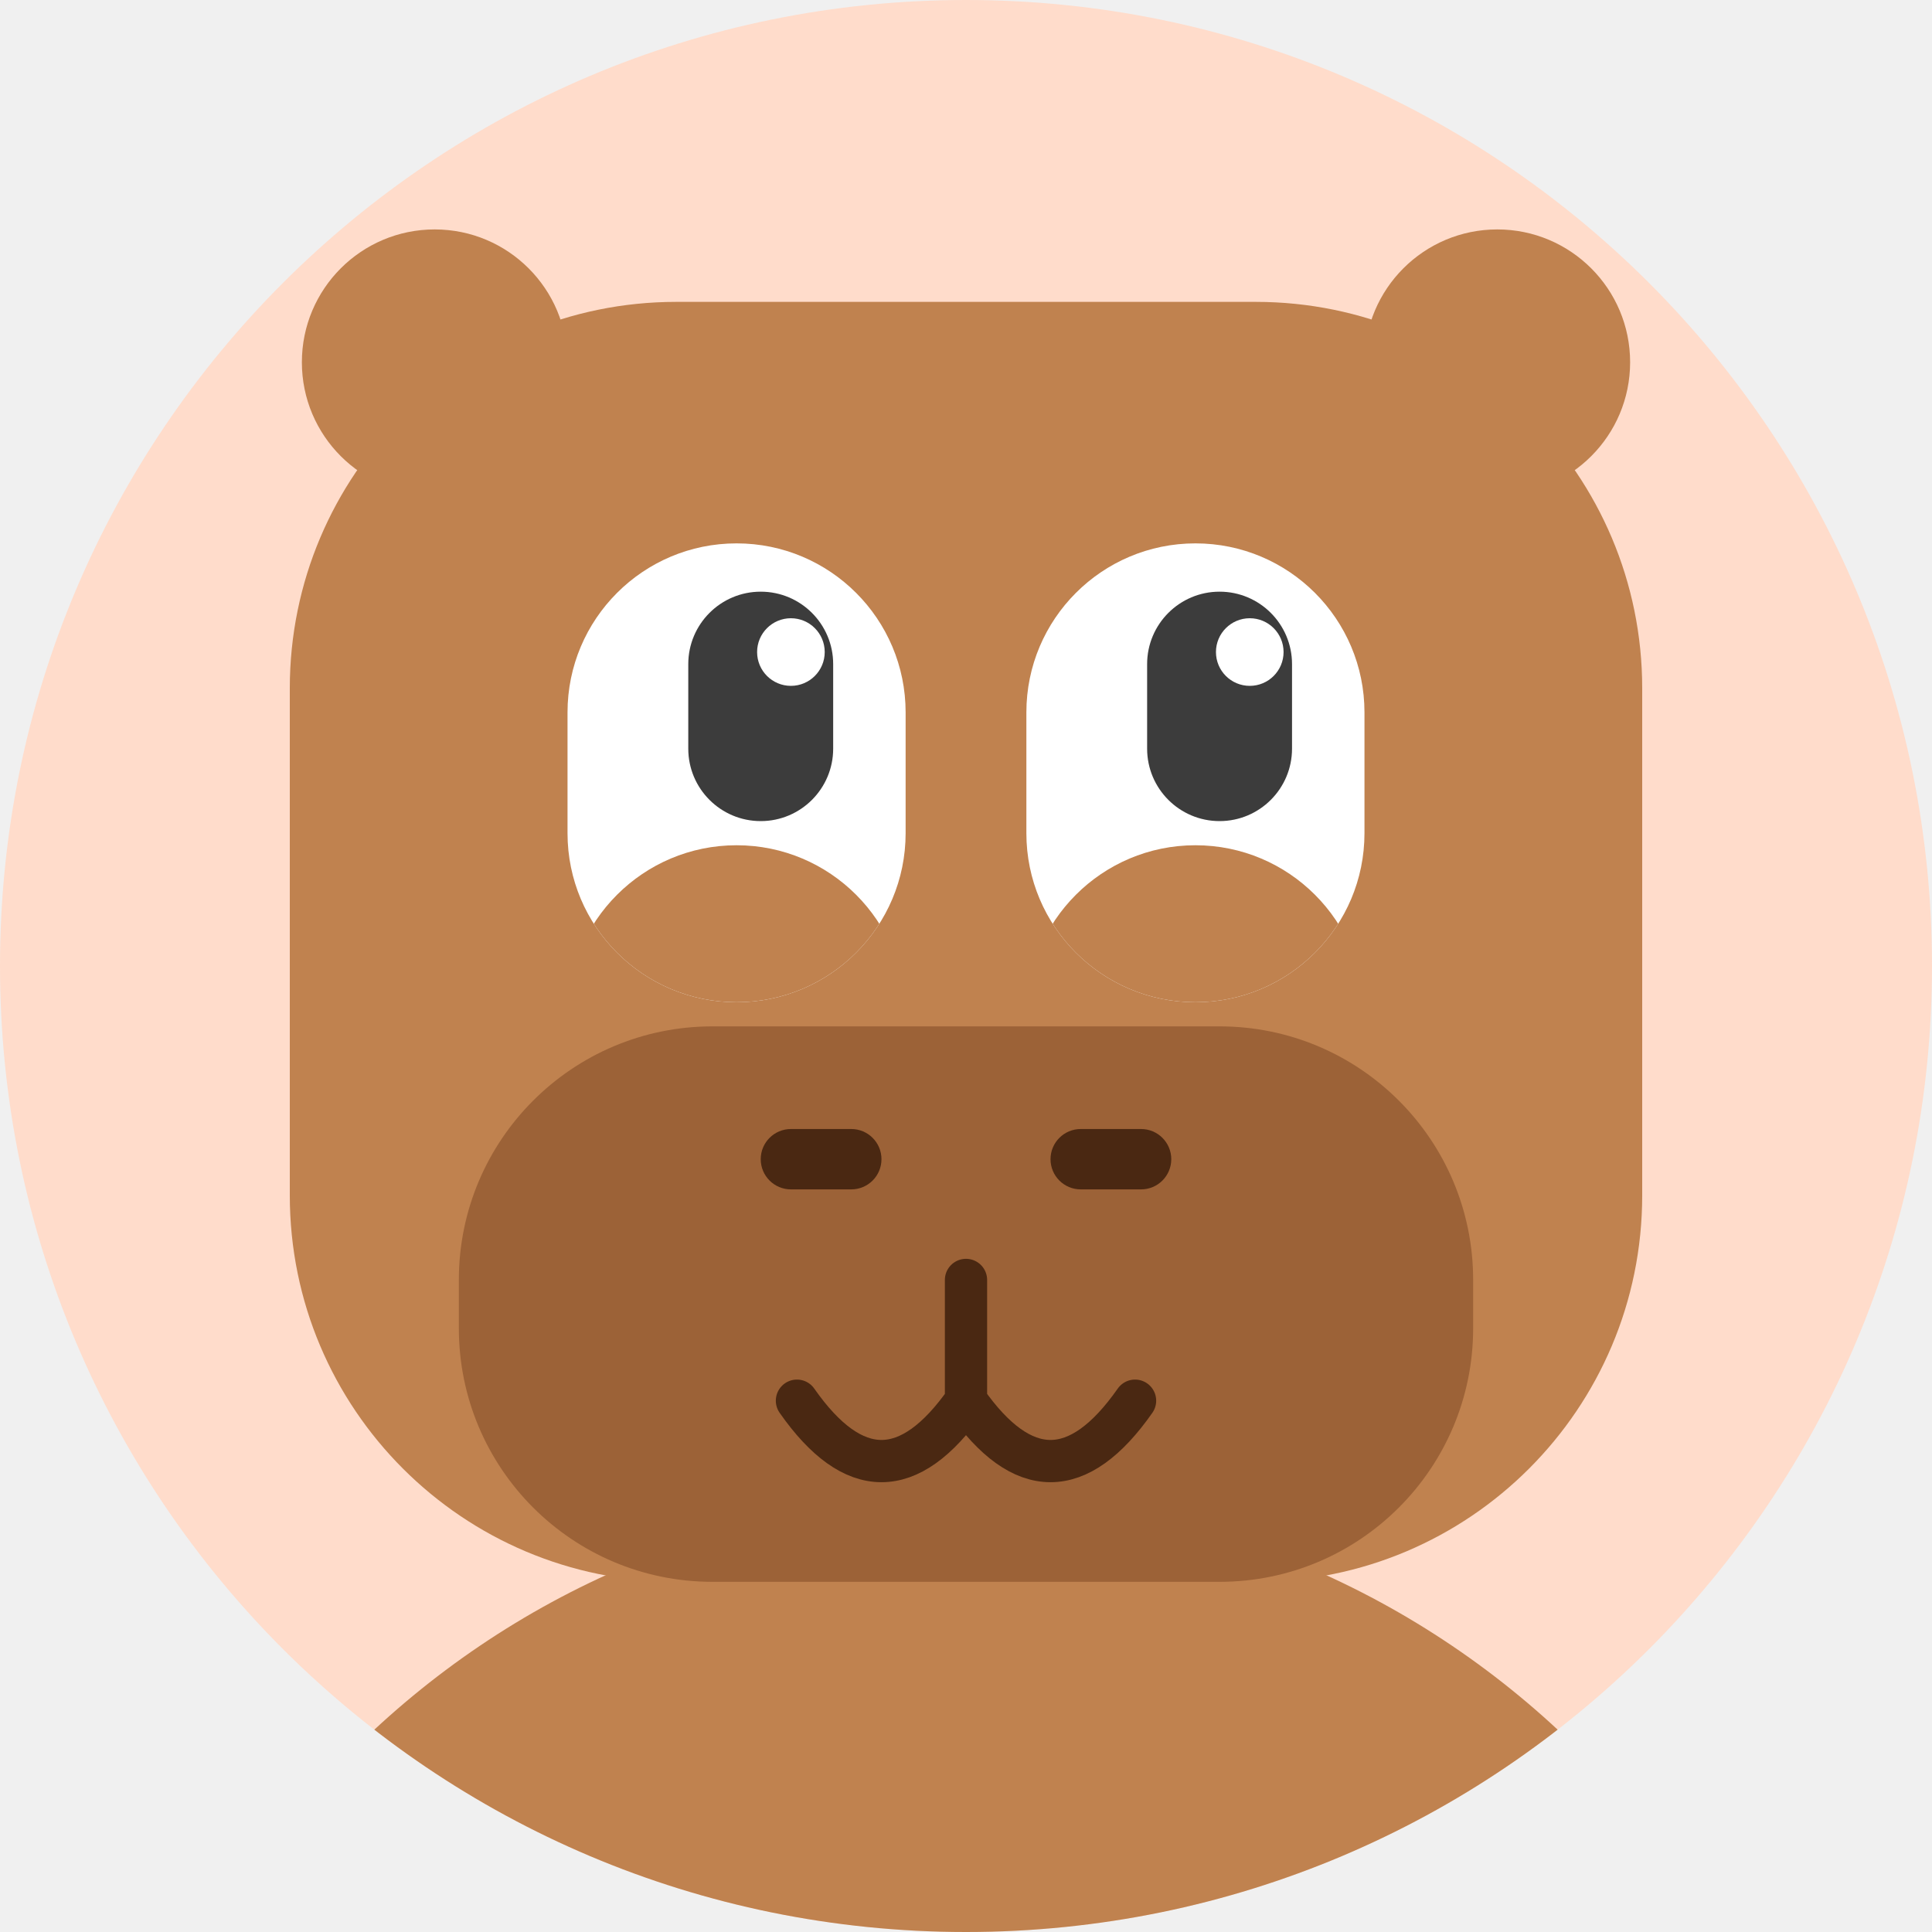
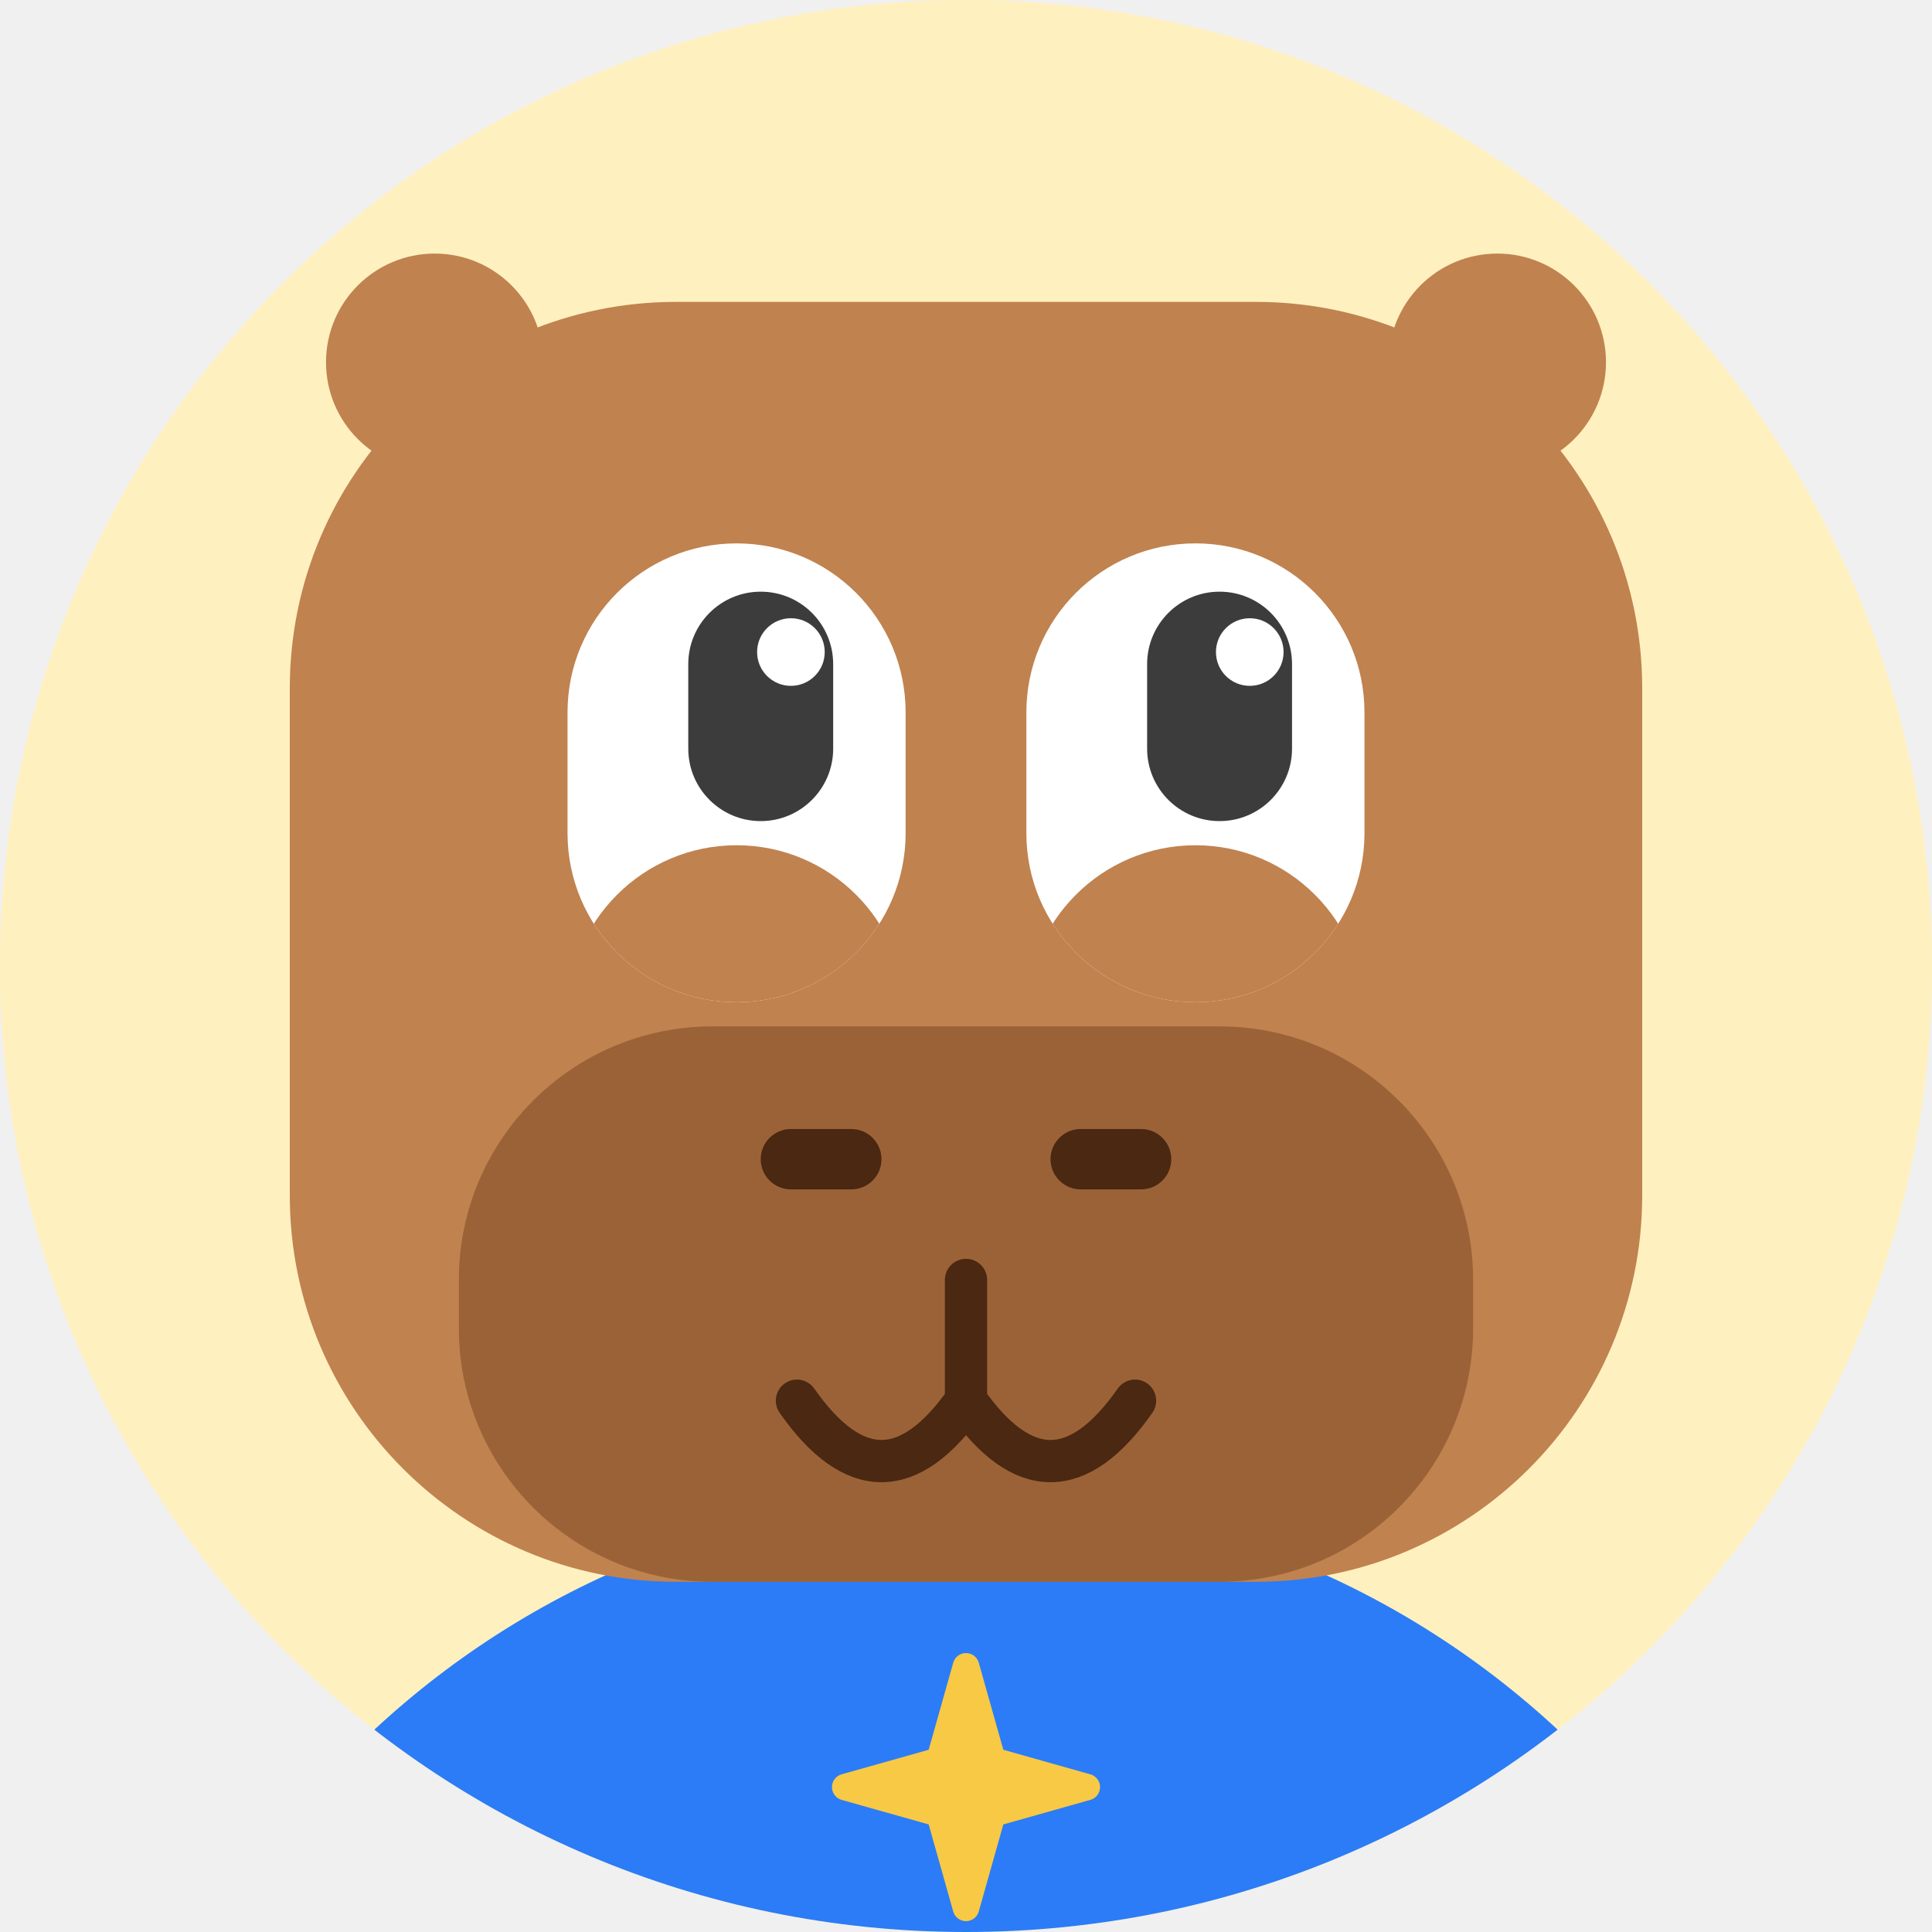
<svg xmlns="http://www.w3.org/2000/svg" viewBox="-80 -80 160 160" width="256" height="256">
  <defs>
    <clipPath id="capibaracrop">
      <circle r="80" />
    </clipPath>
  </defs>
  <g clip-path="url(#capibaracrop)">
-     <circle cx="0" cy="0" r="80" fill="#FFDCCB" />
-     <path d="M-72 200 V116 A72 72 0 0 1 72 116 V200 Z" fill="#C0824F" />
-     <circle cx="-44" cy="-50" r="11" fill="#C0824F" />
-     <circle cx="44" cy="-50" r="11" fill="#C0824F" />
+     <circle cx="0" cy="0" r="80" fill="#FFF0BF" />
+     <path d="M-72 200 V116 A72 72 0 0 1 72 116 V200 Z" fill="#2B7CF6" />
+     <circle cx="-44" cy="-50" r="9" fill="#C0824F" />
+     <circle cx="44" cy="-50" r="9" fill="#C0824F" />
    <rect x="-56" y="-55" width="112" height="106" rx="32" fill="#C0824F" />
    <clipPath id="capibarael">
      <rect x="-33" y="-29" width="28" height="38" rx="14" />
    </clipPath>
    <g transform="translate(0 -6)">
      <g clip-path="url(#capibarael)">
        <rect x="-33" y="-29" width="28" height="38" rx="14" fill="#FFFFFF" />
        <rect x="-23" y="-25" width="12" height="19" rx="6" fill="#3C3C3C" />
        <circle cx="-14.5" cy="-20" r="2.8" fill="#FFFFFF" />
        <circle cx="-19" cy="10" r="14" fill="#C0824F" />
      </g>
    </g>
    <clipPath id="capibaraer">
      <rect x="5" y="-29" width="28" height="38" rx="14" />
    </clipPath>
    <g transform="translate(0 -6)">
      <g clip-path="url(#capibaraer)">
        <rect x="5" y="-29" width="28" height="38" rx="14" fill="#FFFFFF" />
        <rect x="15" y="-25" width="12" height="19" rx="6" fill="#3C3C3C" />
        <circle cx="23.5" cy="-20" r="2.8" fill="#FFFFFF" />
        <circle cx="19" cy="10" r="14" fill="#C0824F" />
      </g>
    </g>
    <rect x="-42" y="5" width="84" height="46" rx="21" fill="#9C6237" />
    <rect x="-17" y="13.5" width="10" height="5" rx="2.5" fill="#4A2812" />
    <rect x="7" y="13.5" width="10" height="5" rx="2.5" fill="#4A2812" />
    <path d="M0 26 V36 M-14 36 Q-7 46 0 36 Q7 46 14 36" fill="none" stroke="#4A2812" stroke-width="3.5" stroke-linecap="round" stroke-linejoin="round" />
+     <polygon points="0.0,58.0 2.2,65.8 10.0,68.0 2.2,70.2 0.0,78.0 -2.2,70.2 -10.0,68.0 -2.2,65.8" fill="#F8C945" stroke="#F8C945" stroke-width="2.2" stroke-linejoin="round" />
  </g>
</svg>
